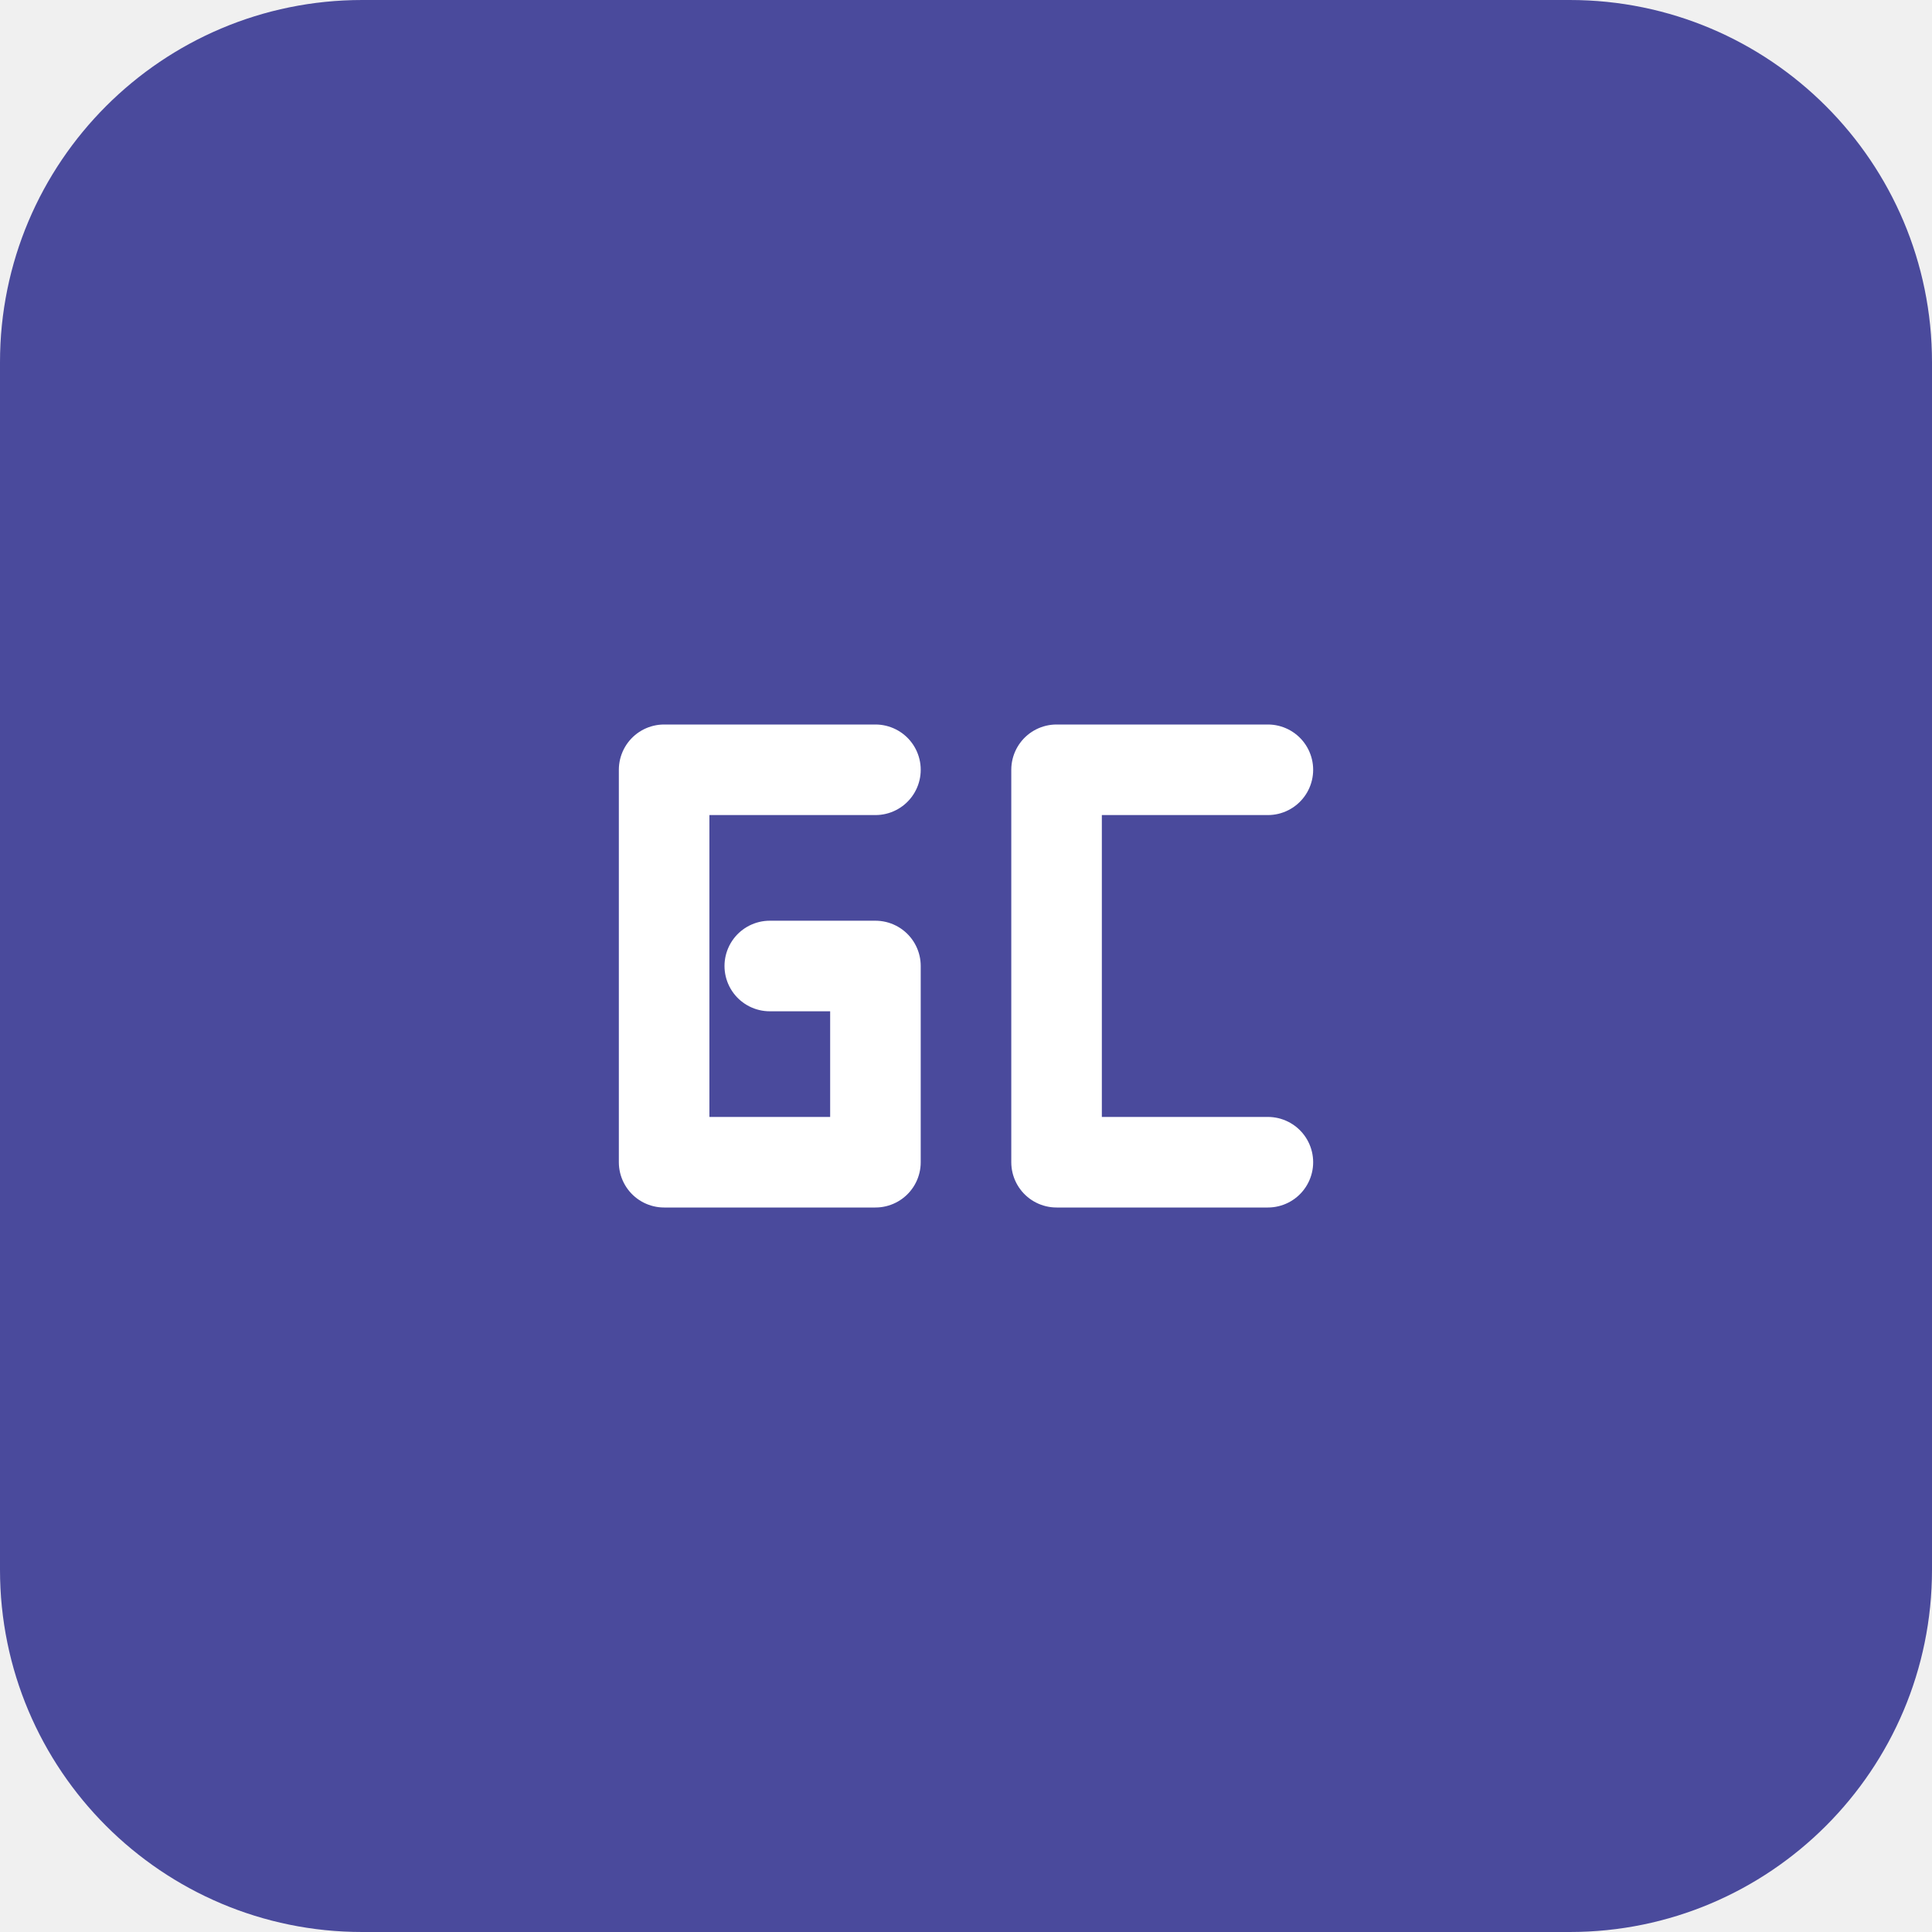
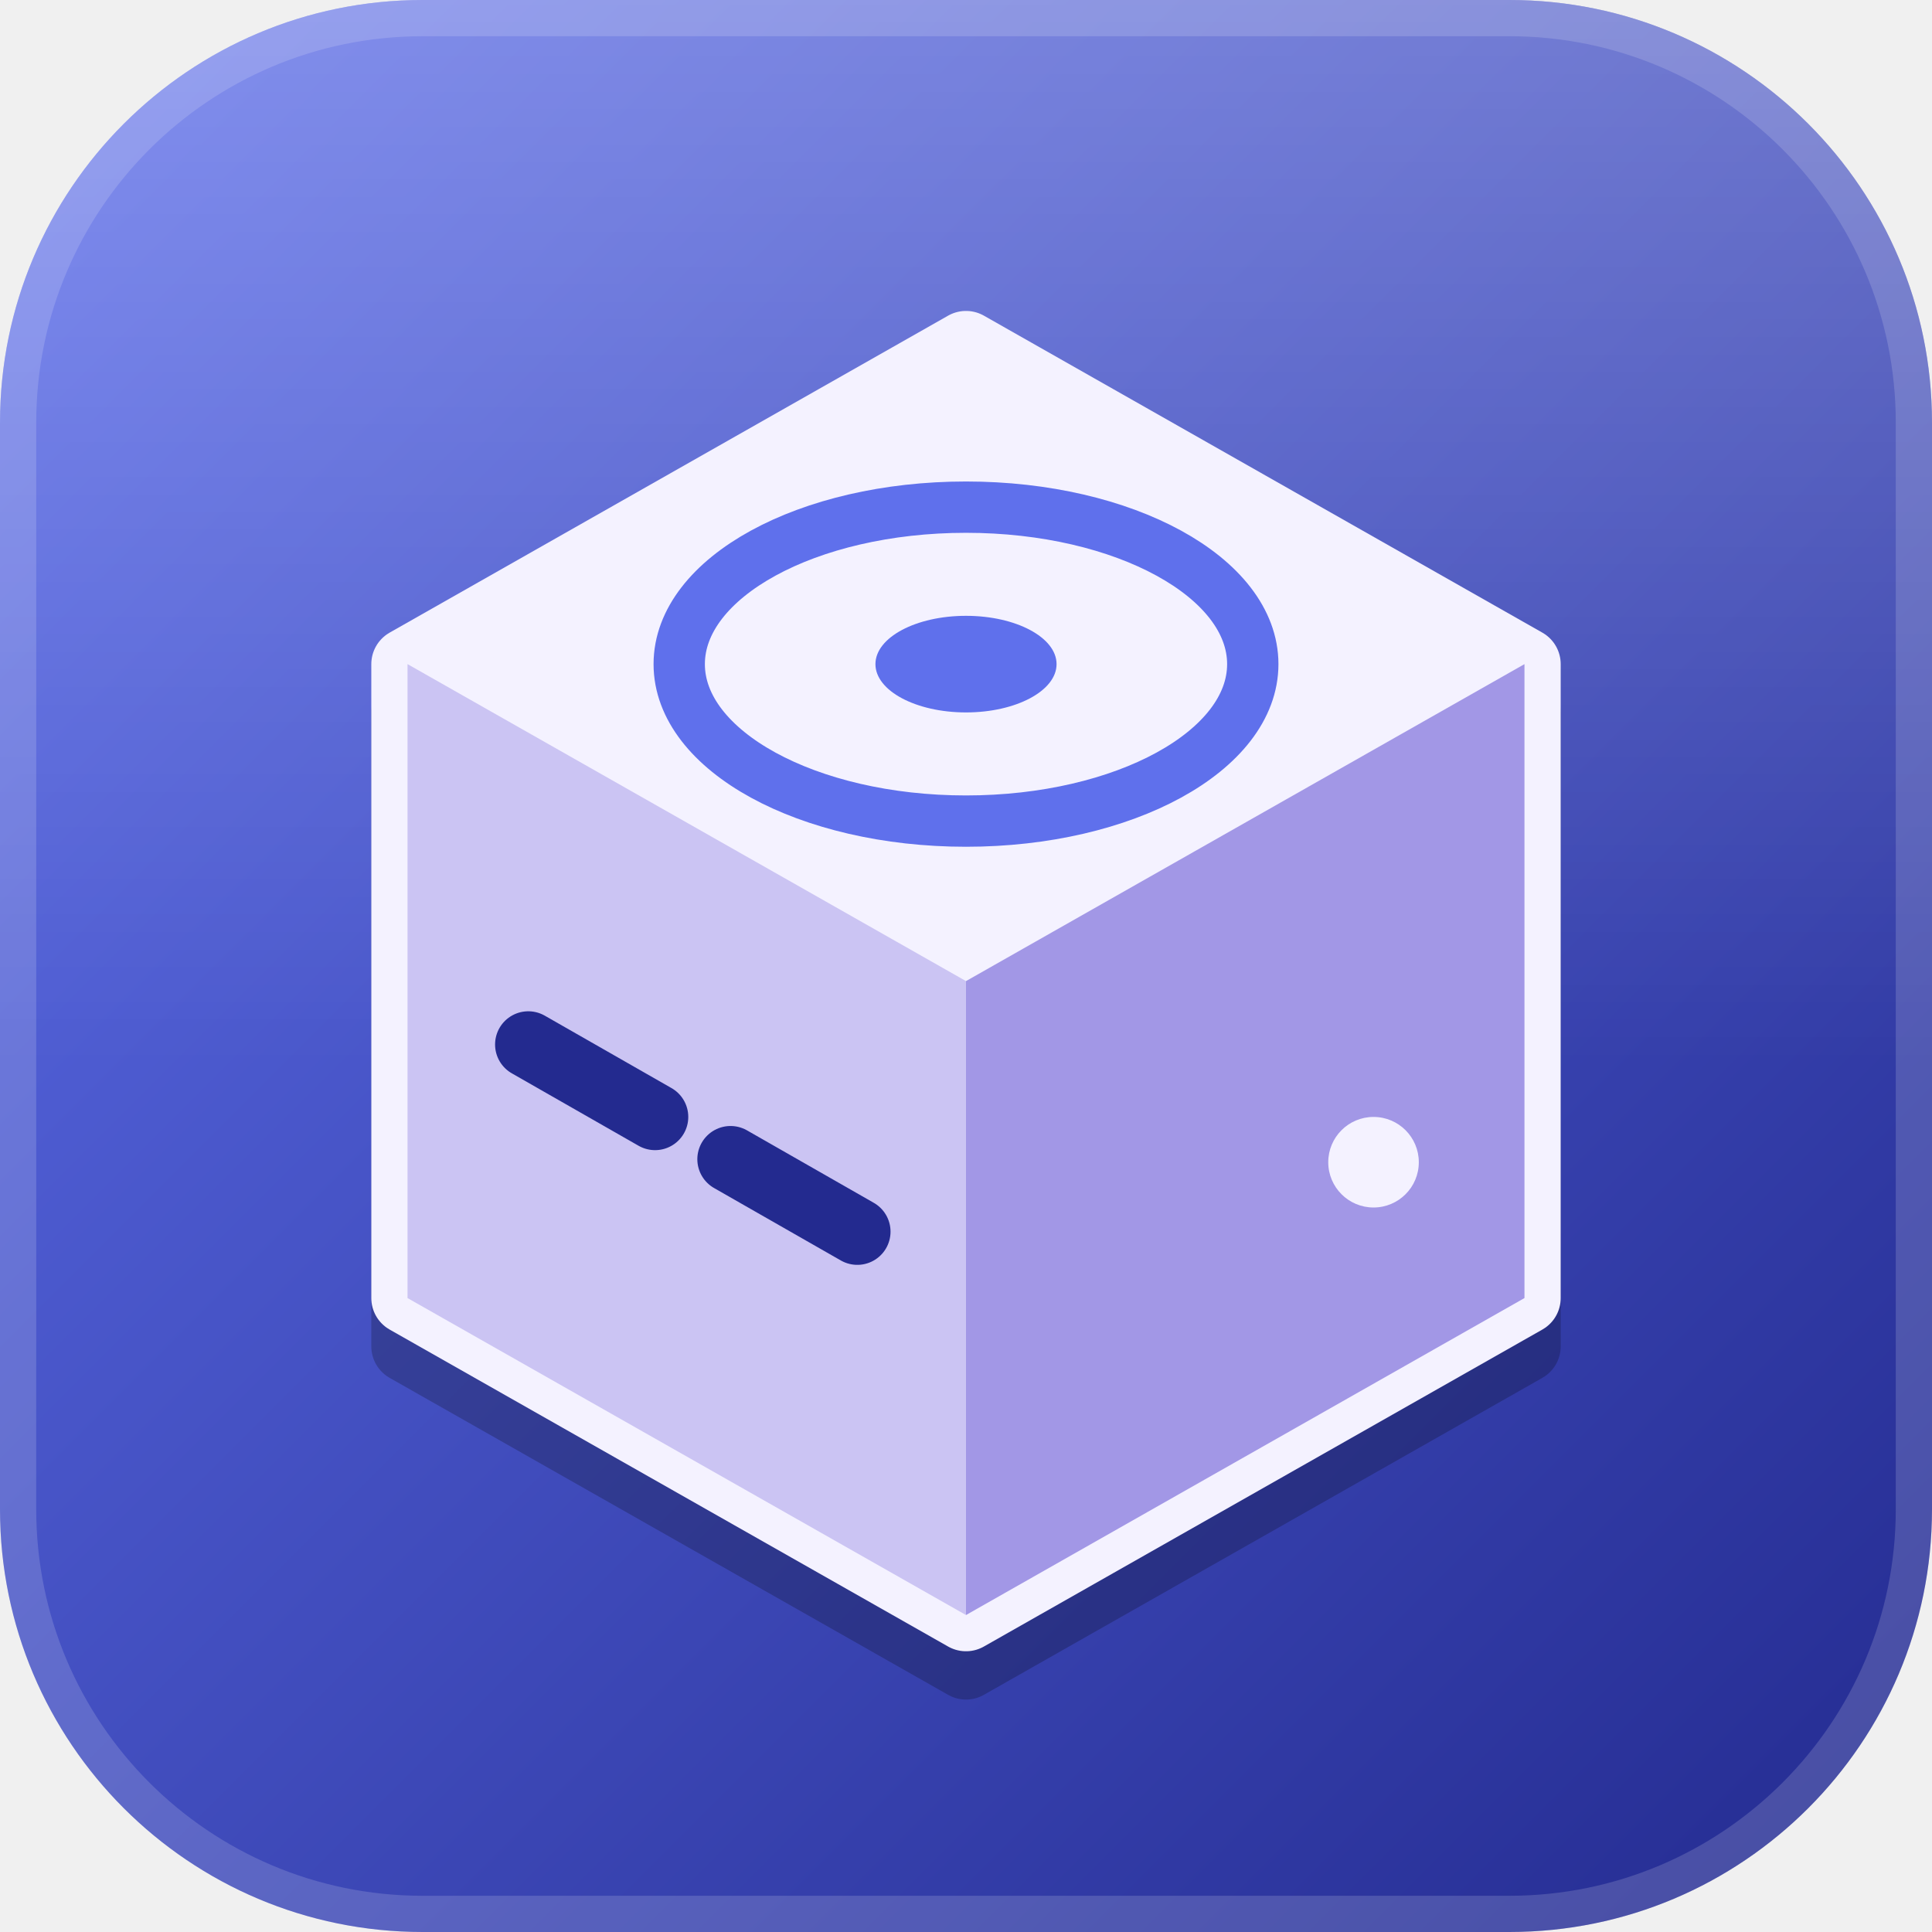
<svg xmlns="http://www.w3.org/2000/svg" viewBox="0 0 64 64" width="64" height="64">
-   <rect width="64" height="64" rx="12" fill="#4a4a9c" />
-   <g transform="translate(20.5 24)" fill="none" stroke="#fff" stroke-width="3" stroke-linecap="round" stroke-linejoin="round">
-     <path d="M8.5 1.5 H1.5 V14.5 H8.5 V8 H5" />
-     <path transform="translate(13 0)" d="M8.5 1.5 H1.5 V14.5 H8.5" />
+   <defs>
+     <linearGradient id="g" x1="0" y1="0" x2="1" y2="1">
+       <stop offset="0" stop-color="#5f70ec" />
+       <stop offset="1" stop-color="#232a8f" />
+     </linearGradient>
+     <linearGradient id="l" x1="0" y1="0" x2="0" y2="1">
+       <stop offset="0" stop-color="#fff" stop-opacity=".24" />
+       <stop offset=".55" stop-color="#fff" stop-opacity="0" />
+     </linearGradient>
+   </defs>
+   <rect width="64" height="64" rx="14" fill="url(#g)" />
+   <rect width="64" height="64" rx="14" fill="url(#l)" />
+   <path d="M14 .6h36A13.4 13.4 0 0 1 63.4 14v36A13.4 13.4 0 0 1 50 63.4H14A13.4 13.4 0 0 1 .6 50V14A13.4 13.4 0 0 1 14 .6z" fill="none" stroke="#fff" stroke-opacity=".16" stroke-width="1.2" />
+   <g transform="translate(0 1.6)" fill="#000" stroke="#000" opacity=".22">
+     <path d="M32 11.5L50.5 22v21L32 53.5 13.5 43V22z" stroke-width="2.4" stroke-linejoin="round" />
  </g>
+   <path d="M32 11.5L50.5 22v21L32 53.5 13.5 43V22z" fill="#f4f2ff" stroke="#f4f2ff" stroke-width="2.4" stroke-linejoin="round" />
+   <path d="M13.5 22L32 32.5v21L13.5 43z" fill="#cbc4f3" />
+   <path d="M50.5 22L32 32.5v21L50.5 43z" fill="#a297e6" />
+   <ellipse cx="32" cy="22" rx="9.5" ry="5.2" fill="none" stroke="#5f70ec" stroke-width="1.7" />
+   <ellipse cx="32" cy="22" rx="3" ry="1.6" fill="#5f70ec" />
+   <path d="M17.5 34.6l4.2 2.4M24.2 38.4l4.2 2.4" stroke="#232a8f" stroke-width="2.2" stroke-linecap="round" />
+   <circle cx="45.5" cy="38.5" r="1.5" fill="#f4f2ff" />
</svg>
